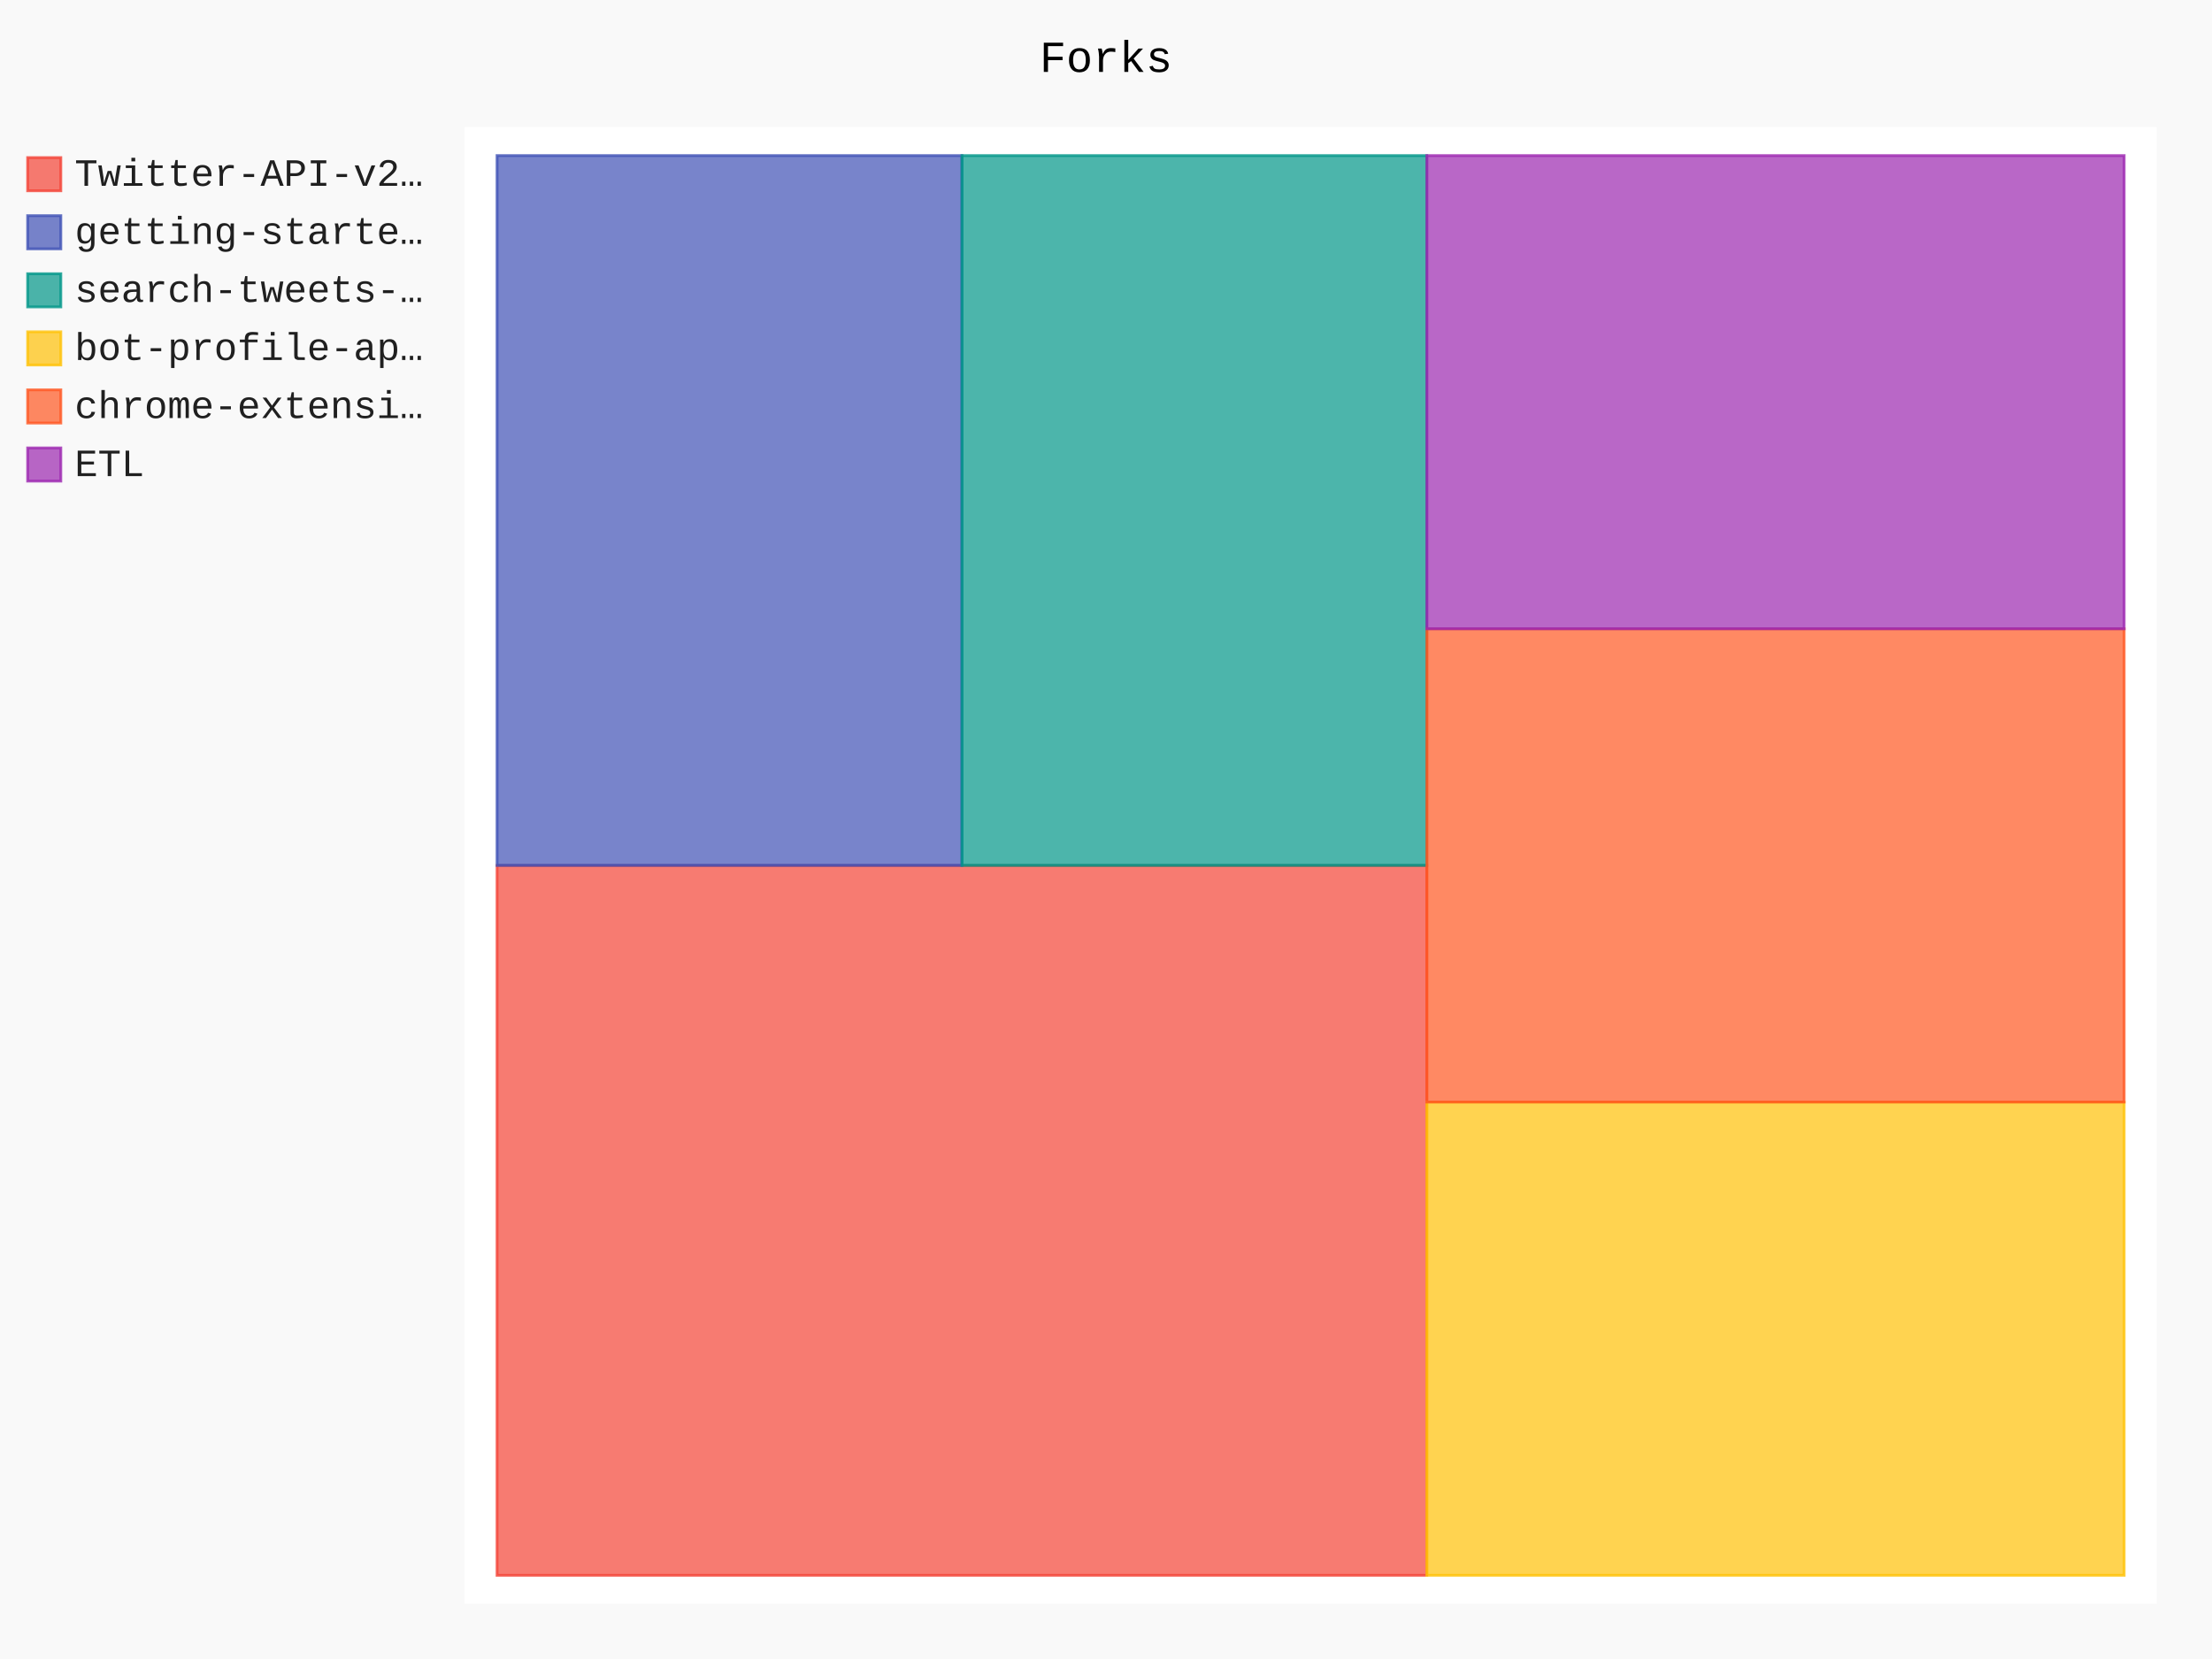
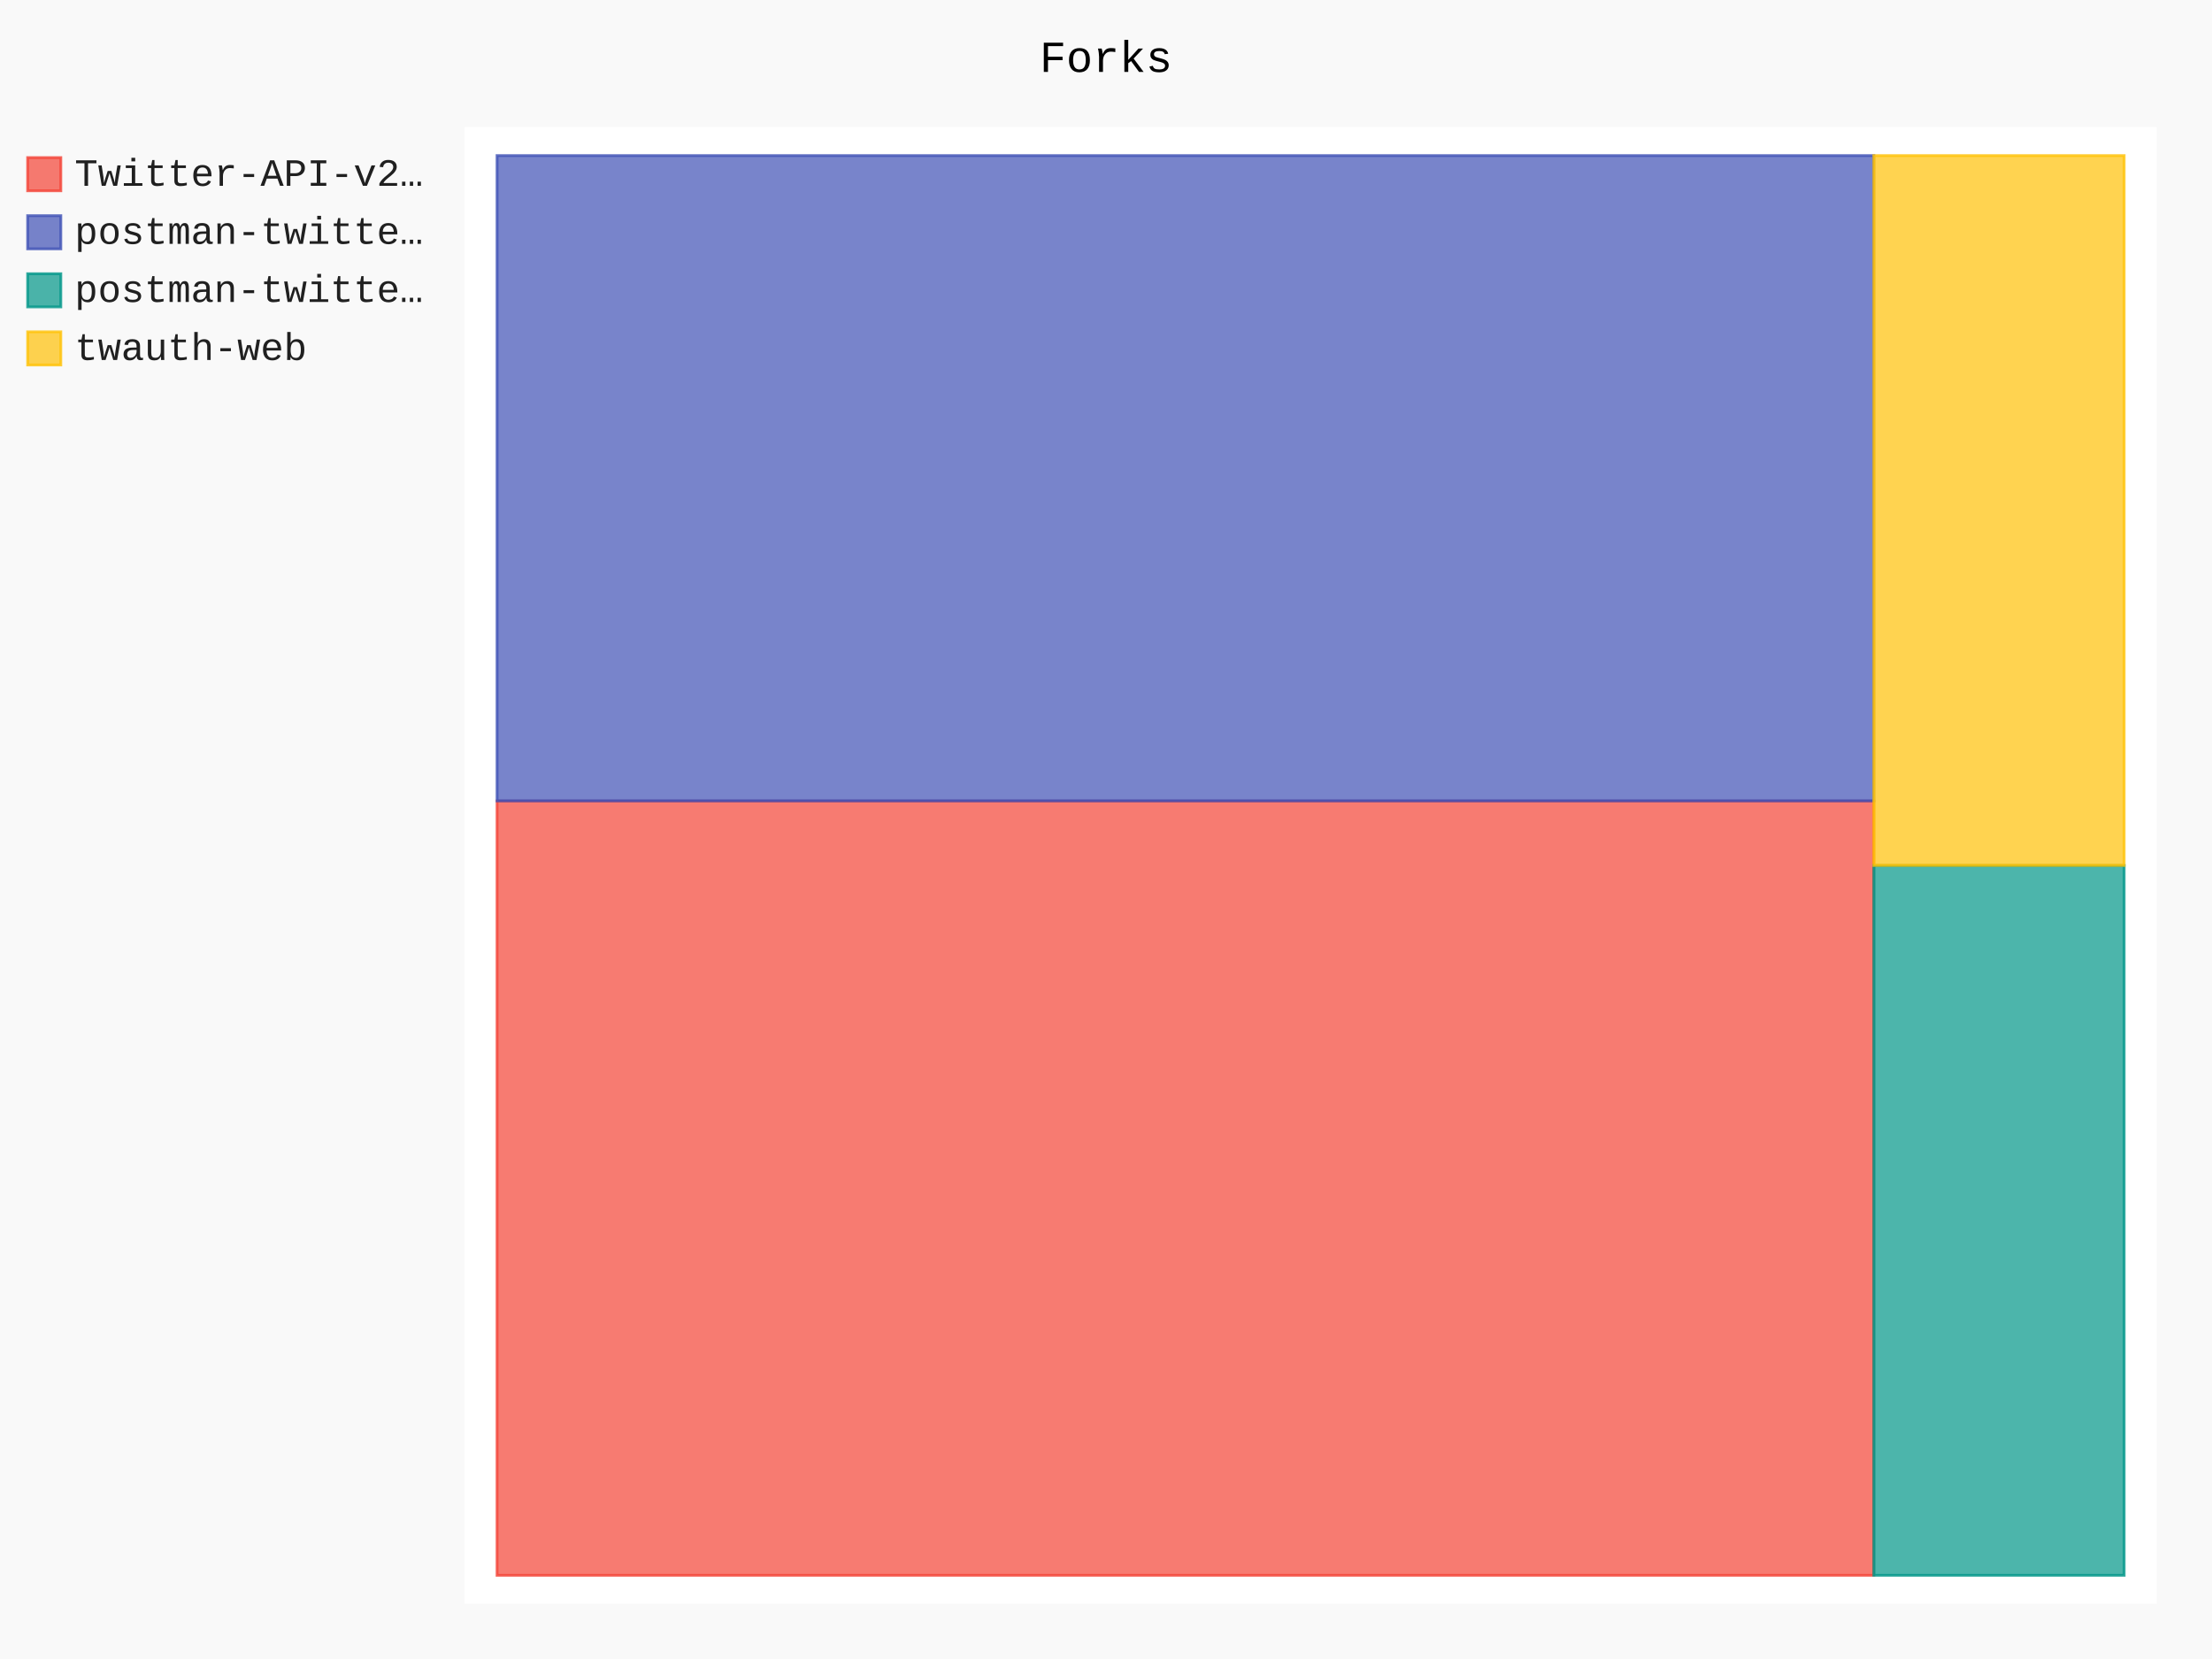
- <svg xmlns="http://www.w3.org/2000/svg" id="chart-950fc431-0aa5-439f-8072-16c40c28b6b2" class="pygal-chart" viewBox="0 0 800 600">
+ <svg xmlns="http://www.w3.org/2000/svg" id="chart-c321e28a-c8a2-4e95-b635-fe06343514ce" class="pygal-chart" viewBox="0 0 800 600">
  <defs>
-     <style type="text/css">#chart-950fc431-0aa5-439f-8072-16c40c28b6b2{-webkit-user-select:none;-webkit-font-smoothing:antialiased;font-family:Consolas,"Liberation Mono",Menlo,Courier,monospace}#chart-950fc431-0aa5-439f-8072-16c40c28b6b2 .title{font-family:Consolas,"Liberation Mono",Menlo,Courier,monospace;font-size:16px}#chart-950fc431-0aa5-439f-8072-16c40c28b6b2 .legends .legend text{font-family:Consolas,"Liberation Mono",Menlo,Courier,monospace;font-size:14px}#chart-950fc431-0aa5-439f-8072-16c40c28b6b2 .axis text{font-family:Consolas,"Liberation Mono",Menlo,Courier,monospace;font-size:10px}#chart-950fc431-0aa5-439f-8072-16c40c28b6b2 .axis text.major{font-family:Consolas,"Liberation Mono",Menlo,Courier,monospace;font-size:10px}#chart-950fc431-0aa5-439f-8072-16c40c28b6b2 .text-overlay text.value{font-family:Consolas,"Liberation Mono",Menlo,Courier,monospace;font-size:16px}#chart-950fc431-0aa5-439f-8072-16c40c28b6b2 .text-overlay text.label{font-family:Consolas,"Liberation Mono",Menlo,Courier,monospace;font-size:10px}#chart-950fc431-0aa5-439f-8072-16c40c28b6b2 .tooltip{font-family:Consolas,"Liberation Mono",Menlo,Courier,monospace;font-size:14px}#chart-950fc431-0aa5-439f-8072-16c40c28b6b2 text.no_data{font-family:Consolas,"Liberation Mono",Menlo,Courier,monospace;font-size:64px}
- #chart-950fc431-0aa5-439f-8072-16c40c28b6b2{background-color:rgba(249,249,249,1)}#chart-950fc431-0aa5-439f-8072-16c40c28b6b2 path,#chart-950fc431-0aa5-439f-8072-16c40c28b6b2 line,#chart-950fc431-0aa5-439f-8072-16c40c28b6b2 rect,#chart-950fc431-0aa5-439f-8072-16c40c28b6b2 circle{-webkit-transition:150ms;-moz-transition:150ms;transition:150ms}#chart-950fc431-0aa5-439f-8072-16c40c28b6b2 .graph &gt; .background{fill:rgba(249,249,249,1)}#chart-950fc431-0aa5-439f-8072-16c40c28b6b2 .plot &gt; .background{fill:rgba(255,255,255,1)}#chart-950fc431-0aa5-439f-8072-16c40c28b6b2 .graph{fill:rgba(0,0,0,.87)}#chart-950fc431-0aa5-439f-8072-16c40c28b6b2 text.no_data{fill:rgba(0,0,0,1)}#chart-950fc431-0aa5-439f-8072-16c40c28b6b2 .title{fill:rgba(0,0,0,1)}#chart-950fc431-0aa5-439f-8072-16c40c28b6b2 .legends .legend text{fill:rgba(0,0,0,.87)}#chart-950fc431-0aa5-439f-8072-16c40c28b6b2 .legends .legend:hover text{fill:rgba(0,0,0,1)}#chart-950fc431-0aa5-439f-8072-16c40c28b6b2 .axis .line{stroke:rgba(0,0,0,1)}#chart-950fc431-0aa5-439f-8072-16c40c28b6b2 .axis .guide.line{stroke:rgba(0,0,0,.54)}#chart-950fc431-0aa5-439f-8072-16c40c28b6b2 .axis .major.line{stroke:rgba(0,0,0,.87)}#chart-950fc431-0aa5-439f-8072-16c40c28b6b2 .axis text.major{fill:rgba(0,0,0,1)}#chart-950fc431-0aa5-439f-8072-16c40c28b6b2 .axis.y .guides:hover .guide.line,#chart-950fc431-0aa5-439f-8072-16c40c28b6b2 .line-graph .axis.x .guides:hover .guide.line,#chart-950fc431-0aa5-439f-8072-16c40c28b6b2 .stackedline-graph .axis.x .guides:hover .guide.line,#chart-950fc431-0aa5-439f-8072-16c40c28b6b2 .xy-graph .axis.x .guides:hover .guide.line{stroke:rgba(0,0,0,1)}#chart-950fc431-0aa5-439f-8072-16c40c28b6b2 .axis .guides:hover text{fill:rgba(0,0,0,1)}#chart-950fc431-0aa5-439f-8072-16c40c28b6b2 .reactive{fill-opacity:.7;stroke-opacity:.8;stroke-width:1}#chart-950fc431-0aa5-439f-8072-16c40c28b6b2 .ci{stroke:rgba(0,0,0,.87)}#chart-950fc431-0aa5-439f-8072-16c40c28b6b2 .reactive.active,#chart-950fc431-0aa5-439f-8072-16c40c28b6b2 .active .reactive{fill-opacity:.8;stroke-opacity:.9;stroke-width:4}#chart-950fc431-0aa5-439f-8072-16c40c28b6b2 .ci .reactive.active{stroke-width:1.5}#chart-950fc431-0aa5-439f-8072-16c40c28b6b2 .series text{fill:rgba(0,0,0,1)}#chart-950fc431-0aa5-439f-8072-16c40c28b6b2 .tooltip rect{fill:rgba(255,255,255,1);stroke:rgba(0,0,0,1);-webkit-transition:opacity 150ms;-moz-transition:opacity 150ms;transition:opacity 150ms}#chart-950fc431-0aa5-439f-8072-16c40c28b6b2 .tooltip .label{fill:rgba(0,0,0,.87)}#chart-950fc431-0aa5-439f-8072-16c40c28b6b2 .tooltip .label{fill:rgba(0,0,0,.87)}#chart-950fc431-0aa5-439f-8072-16c40c28b6b2 .tooltip .legend{font-size:.8em;fill:rgba(0,0,0,.54)}#chart-950fc431-0aa5-439f-8072-16c40c28b6b2 .tooltip .x_label{font-size:.6em;fill:rgba(0,0,0,1)}#chart-950fc431-0aa5-439f-8072-16c40c28b6b2 .tooltip .xlink{font-size:.5em;text-decoration:underline}#chart-950fc431-0aa5-439f-8072-16c40c28b6b2 .tooltip .value{font-size:1.5em}#chart-950fc431-0aa5-439f-8072-16c40c28b6b2 .bound{font-size:.5em}#chart-950fc431-0aa5-439f-8072-16c40c28b6b2 .max-value{font-size:.75em;fill:rgba(0,0,0,.54)}#chart-950fc431-0aa5-439f-8072-16c40c28b6b2 .map-element{fill:rgba(255,255,255,1);stroke:rgba(0,0,0,.54) !important}#chart-950fc431-0aa5-439f-8072-16c40c28b6b2 .map-element .reactive{fill-opacity:inherit;stroke-opacity:inherit}#chart-950fc431-0aa5-439f-8072-16c40c28b6b2 .color-0,#chart-950fc431-0aa5-439f-8072-16c40c28b6b2 .color-0 a:visited{stroke:#F44336;fill:#F44336}#chart-950fc431-0aa5-439f-8072-16c40c28b6b2 .color-1,#chart-950fc431-0aa5-439f-8072-16c40c28b6b2 .color-1 a:visited{stroke:#3F51B5;fill:#3F51B5}#chart-950fc431-0aa5-439f-8072-16c40c28b6b2 .color-2,#chart-950fc431-0aa5-439f-8072-16c40c28b6b2 .color-2 a:visited{stroke:#009688;fill:#009688}#chart-950fc431-0aa5-439f-8072-16c40c28b6b2 .color-3,#chart-950fc431-0aa5-439f-8072-16c40c28b6b2 .color-3 a:visited{stroke:#FFC107;fill:#FFC107}#chart-950fc431-0aa5-439f-8072-16c40c28b6b2 .color-4,#chart-950fc431-0aa5-439f-8072-16c40c28b6b2 .color-4 a:visited{stroke:#FF5722;fill:#FF5722}#chart-950fc431-0aa5-439f-8072-16c40c28b6b2 .color-5,#chart-950fc431-0aa5-439f-8072-16c40c28b6b2 .color-5 a:visited{stroke:#9C27B0;fill:#9C27B0}#chart-950fc431-0aa5-439f-8072-16c40c28b6b2 .text-overlay .color-0 text{fill:black}#chart-950fc431-0aa5-439f-8072-16c40c28b6b2 .text-overlay .color-1 text{fill:black}#chart-950fc431-0aa5-439f-8072-16c40c28b6b2 .text-overlay .color-2 text{fill:black}#chart-950fc431-0aa5-439f-8072-16c40c28b6b2 .text-overlay .color-3 text{fill:black}#chart-950fc431-0aa5-439f-8072-16c40c28b6b2 .text-overlay .color-4 text{fill:black}#chart-950fc431-0aa5-439f-8072-16c40c28b6b2 .text-overlay .color-5 text{fill:black}
- #chart-950fc431-0aa5-439f-8072-16c40c28b6b2 text.no_data{text-anchor:middle}#chart-950fc431-0aa5-439f-8072-16c40c28b6b2 .guide.line{fill:none}#chart-950fc431-0aa5-439f-8072-16c40c28b6b2 .centered{text-anchor:middle}#chart-950fc431-0aa5-439f-8072-16c40c28b6b2 .title{text-anchor:middle}#chart-950fc431-0aa5-439f-8072-16c40c28b6b2 .legends .legend text{fill-opacity:1}#chart-950fc431-0aa5-439f-8072-16c40c28b6b2 .axis.x text{text-anchor:middle}#chart-950fc431-0aa5-439f-8072-16c40c28b6b2 .axis.x:not(.web) text[transform]{text-anchor:start}#chart-950fc431-0aa5-439f-8072-16c40c28b6b2 .axis.x:not(.web) text[transform].backwards{text-anchor:end}#chart-950fc431-0aa5-439f-8072-16c40c28b6b2 .axis.y text{text-anchor:end}#chart-950fc431-0aa5-439f-8072-16c40c28b6b2 .axis.y text[transform].backwards{text-anchor:start}#chart-950fc431-0aa5-439f-8072-16c40c28b6b2 .axis.y2 text{text-anchor:start}#chart-950fc431-0aa5-439f-8072-16c40c28b6b2 .axis.y2 text[transform].backwards{text-anchor:end}#chart-950fc431-0aa5-439f-8072-16c40c28b6b2 .axis .guide.line{stroke-dasharray:4,4;stroke:black}#chart-950fc431-0aa5-439f-8072-16c40c28b6b2 .axis .major.guide.line{stroke-dasharray:6,6;stroke:black}#chart-950fc431-0aa5-439f-8072-16c40c28b6b2 .horizontal .axis.y .guide.line,#chart-950fc431-0aa5-439f-8072-16c40c28b6b2 .horizontal .axis.y2 .guide.line,#chart-950fc431-0aa5-439f-8072-16c40c28b6b2 .vertical .axis.x .guide.line{opacity:0}#chart-950fc431-0aa5-439f-8072-16c40c28b6b2 .horizontal .axis.always_show .guide.line,#chart-950fc431-0aa5-439f-8072-16c40c28b6b2 .vertical .axis.always_show .guide.line{opacity:1 !important}#chart-950fc431-0aa5-439f-8072-16c40c28b6b2 .axis.y .guides:hover .guide.line,#chart-950fc431-0aa5-439f-8072-16c40c28b6b2 .axis.y2 .guides:hover .guide.line,#chart-950fc431-0aa5-439f-8072-16c40c28b6b2 .axis.x .guides:hover .guide.line{opacity:1}#chart-950fc431-0aa5-439f-8072-16c40c28b6b2 .axis .guides:hover text{opacity:1}#chart-950fc431-0aa5-439f-8072-16c40c28b6b2 .nofill{fill:none}#chart-950fc431-0aa5-439f-8072-16c40c28b6b2 .subtle-fill{fill-opacity:.2}#chart-950fc431-0aa5-439f-8072-16c40c28b6b2 .dot{stroke-width:1px;fill-opacity:1;stroke-opacity:1}#chart-950fc431-0aa5-439f-8072-16c40c28b6b2 .dot.active{stroke-width:5px}#chart-950fc431-0aa5-439f-8072-16c40c28b6b2 .dot.negative{fill:transparent}#chart-950fc431-0aa5-439f-8072-16c40c28b6b2 text,#chart-950fc431-0aa5-439f-8072-16c40c28b6b2 tspan{stroke:none !important}#chart-950fc431-0aa5-439f-8072-16c40c28b6b2 .series text.active{opacity:1}#chart-950fc431-0aa5-439f-8072-16c40c28b6b2 .tooltip rect{fill-opacity:.95;stroke-width:.5}#chart-950fc431-0aa5-439f-8072-16c40c28b6b2 .tooltip text{fill-opacity:1}#chart-950fc431-0aa5-439f-8072-16c40c28b6b2 .showable{visibility:hidden}#chart-950fc431-0aa5-439f-8072-16c40c28b6b2 .showable.shown{visibility:visible}#chart-950fc431-0aa5-439f-8072-16c40c28b6b2 .gauge-background{fill:rgba(229,229,229,1);stroke:none}#chart-950fc431-0aa5-439f-8072-16c40c28b6b2 .bg-lines{stroke:rgba(249,249,249,1);stroke-width:2px}</style>
+     <style type="text/css">#chart-c321e28a-c8a2-4e95-b635-fe06343514ce{-webkit-user-select:none;-webkit-font-smoothing:antialiased;font-family:Consolas,"Liberation Mono",Menlo,Courier,monospace}#chart-c321e28a-c8a2-4e95-b635-fe06343514ce .title{font-family:Consolas,"Liberation Mono",Menlo,Courier,monospace;font-size:16px}#chart-c321e28a-c8a2-4e95-b635-fe06343514ce .legends .legend text{font-family:Consolas,"Liberation Mono",Menlo,Courier,monospace;font-size:14px}#chart-c321e28a-c8a2-4e95-b635-fe06343514ce .axis text{font-family:Consolas,"Liberation Mono",Menlo,Courier,monospace;font-size:10px}#chart-c321e28a-c8a2-4e95-b635-fe06343514ce .axis text.major{font-family:Consolas,"Liberation Mono",Menlo,Courier,monospace;font-size:10px}#chart-c321e28a-c8a2-4e95-b635-fe06343514ce .text-overlay text.value{font-family:Consolas,"Liberation Mono",Menlo,Courier,monospace;font-size:16px}#chart-c321e28a-c8a2-4e95-b635-fe06343514ce .text-overlay text.label{font-family:Consolas,"Liberation Mono",Menlo,Courier,monospace;font-size:10px}#chart-c321e28a-c8a2-4e95-b635-fe06343514ce .tooltip{font-family:Consolas,"Liberation Mono",Menlo,Courier,monospace;font-size:14px}#chart-c321e28a-c8a2-4e95-b635-fe06343514ce text.no_data{font-family:Consolas,"Liberation Mono",Menlo,Courier,monospace;font-size:64px}
+ #chart-c321e28a-c8a2-4e95-b635-fe06343514ce{background-color:rgba(249,249,249,1)}#chart-c321e28a-c8a2-4e95-b635-fe06343514ce path,#chart-c321e28a-c8a2-4e95-b635-fe06343514ce line,#chart-c321e28a-c8a2-4e95-b635-fe06343514ce rect,#chart-c321e28a-c8a2-4e95-b635-fe06343514ce circle{-webkit-transition:150ms;-moz-transition:150ms;transition:150ms}#chart-c321e28a-c8a2-4e95-b635-fe06343514ce .graph &gt; .background{fill:rgba(249,249,249,1)}#chart-c321e28a-c8a2-4e95-b635-fe06343514ce .plot &gt; .background{fill:rgba(255,255,255,1)}#chart-c321e28a-c8a2-4e95-b635-fe06343514ce .graph{fill:rgba(0,0,0,.87)}#chart-c321e28a-c8a2-4e95-b635-fe06343514ce text.no_data{fill:rgba(0,0,0,1)}#chart-c321e28a-c8a2-4e95-b635-fe06343514ce .title{fill:rgba(0,0,0,1)}#chart-c321e28a-c8a2-4e95-b635-fe06343514ce .legends .legend text{fill:rgba(0,0,0,.87)}#chart-c321e28a-c8a2-4e95-b635-fe06343514ce .legends .legend:hover text{fill:rgba(0,0,0,1)}#chart-c321e28a-c8a2-4e95-b635-fe06343514ce .axis .line{stroke:rgba(0,0,0,1)}#chart-c321e28a-c8a2-4e95-b635-fe06343514ce .axis .guide.line{stroke:rgba(0,0,0,.54)}#chart-c321e28a-c8a2-4e95-b635-fe06343514ce .axis .major.line{stroke:rgba(0,0,0,.87)}#chart-c321e28a-c8a2-4e95-b635-fe06343514ce .axis text.major{fill:rgba(0,0,0,1)}#chart-c321e28a-c8a2-4e95-b635-fe06343514ce .axis.y .guides:hover .guide.line,#chart-c321e28a-c8a2-4e95-b635-fe06343514ce .line-graph .axis.x .guides:hover .guide.line,#chart-c321e28a-c8a2-4e95-b635-fe06343514ce .stackedline-graph .axis.x .guides:hover .guide.line,#chart-c321e28a-c8a2-4e95-b635-fe06343514ce .xy-graph .axis.x .guides:hover .guide.line{stroke:rgba(0,0,0,1)}#chart-c321e28a-c8a2-4e95-b635-fe06343514ce .axis .guides:hover text{fill:rgba(0,0,0,1)}#chart-c321e28a-c8a2-4e95-b635-fe06343514ce .reactive{fill-opacity:.7;stroke-opacity:.8;stroke-width:1}#chart-c321e28a-c8a2-4e95-b635-fe06343514ce .ci{stroke:rgba(0,0,0,.87)}#chart-c321e28a-c8a2-4e95-b635-fe06343514ce .reactive.active,#chart-c321e28a-c8a2-4e95-b635-fe06343514ce .active .reactive{fill-opacity:.8;stroke-opacity:.9;stroke-width:4}#chart-c321e28a-c8a2-4e95-b635-fe06343514ce .ci .reactive.active{stroke-width:1.5}#chart-c321e28a-c8a2-4e95-b635-fe06343514ce .series text{fill:rgba(0,0,0,1)}#chart-c321e28a-c8a2-4e95-b635-fe06343514ce .tooltip rect{fill:rgba(255,255,255,1);stroke:rgba(0,0,0,1);-webkit-transition:opacity 150ms;-moz-transition:opacity 150ms;transition:opacity 150ms}#chart-c321e28a-c8a2-4e95-b635-fe06343514ce .tooltip .label{fill:rgba(0,0,0,.87)}#chart-c321e28a-c8a2-4e95-b635-fe06343514ce .tooltip .label{fill:rgba(0,0,0,.87)}#chart-c321e28a-c8a2-4e95-b635-fe06343514ce .tooltip .legend{font-size:.8em;fill:rgba(0,0,0,.54)}#chart-c321e28a-c8a2-4e95-b635-fe06343514ce .tooltip .x_label{font-size:.6em;fill:rgba(0,0,0,1)}#chart-c321e28a-c8a2-4e95-b635-fe06343514ce .tooltip .xlink{font-size:.5em;text-decoration:underline}#chart-c321e28a-c8a2-4e95-b635-fe06343514ce .tooltip .value{font-size:1.5em}#chart-c321e28a-c8a2-4e95-b635-fe06343514ce .bound{font-size:.5em}#chart-c321e28a-c8a2-4e95-b635-fe06343514ce .max-value{font-size:.75em;fill:rgba(0,0,0,.54)}#chart-c321e28a-c8a2-4e95-b635-fe06343514ce .map-element{fill:rgba(255,255,255,1);stroke:rgba(0,0,0,.54) !important}#chart-c321e28a-c8a2-4e95-b635-fe06343514ce .map-element .reactive{fill-opacity:inherit;stroke-opacity:inherit}#chart-c321e28a-c8a2-4e95-b635-fe06343514ce .color-0,#chart-c321e28a-c8a2-4e95-b635-fe06343514ce .color-0 a:visited{stroke:#F44336;fill:#F44336}#chart-c321e28a-c8a2-4e95-b635-fe06343514ce .color-1,#chart-c321e28a-c8a2-4e95-b635-fe06343514ce .color-1 a:visited{stroke:#3F51B5;fill:#3F51B5}#chart-c321e28a-c8a2-4e95-b635-fe06343514ce .color-2,#chart-c321e28a-c8a2-4e95-b635-fe06343514ce .color-2 a:visited{stroke:#009688;fill:#009688}#chart-c321e28a-c8a2-4e95-b635-fe06343514ce .color-3,#chart-c321e28a-c8a2-4e95-b635-fe06343514ce .color-3 a:visited{stroke:#FFC107;fill:#FFC107}#chart-c321e28a-c8a2-4e95-b635-fe06343514ce .text-overlay .color-0 text{fill:black}#chart-c321e28a-c8a2-4e95-b635-fe06343514ce .text-overlay .color-1 text{fill:black}#chart-c321e28a-c8a2-4e95-b635-fe06343514ce .text-overlay .color-2 text{fill:black}#chart-c321e28a-c8a2-4e95-b635-fe06343514ce .text-overlay .color-3 text{fill:black}
+ #chart-c321e28a-c8a2-4e95-b635-fe06343514ce text.no_data{text-anchor:middle}#chart-c321e28a-c8a2-4e95-b635-fe06343514ce .guide.line{fill:none}#chart-c321e28a-c8a2-4e95-b635-fe06343514ce .centered{text-anchor:middle}#chart-c321e28a-c8a2-4e95-b635-fe06343514ce .title{text-anchor:middle}#chart-c321e28a-c8a2-4e95-b635-fe06343514ce .legends .legend text{fill-opacity:1}#chart-c321e28a-c8a2-4e95-b635-fe06343514ce .axis.x text{text-anchor:middle}#chart-c321e28a-c8a2-4e95-b635-fe06343514ce .axis.x:not(.web) text[transform]{text-anchor:start}#chart-c321e28a-c8a2-4e95-b635-fe06343514ce .axis.x:not(.web) text[transform].backwards{text-anchor:end}#chart-c321e28a-c8a2-4e95-b635-fe06343514ce .axis.y text{text-anchor:end}#chart-c321e28a-c8a2-4e95-b635-fe06343514ce .axis.y text[transform].backwards{text-anchor:start}#chart-c321e28a-c8a2-4e95-b635-fe06343514ce .axis.y2 text{text-anchor:start}#chart-c321e28a-c8a2-4e95-b635-fe06343514ce .axis.y2 text[transform].backwards{text-anchor:end}#chart-c321e28a-c8a2-4e95-b635-fe06343514ce .axis .guide.line{stroke-dasharray:4,4;stroke:black}#chart-c321e28a-c8a2-4e95-b635-fe06343514ce .axis .major.guide.line{stroke-dasharray:6,6;stroke:black}#chart-c321e28a-c8a2-4e95-b635-fe06343514ce .horizontal .axis.y .guide.line,#chart-c321e28a-c8a2-4e95-b635-fe06343514ce .horizontal .axis.y2 .guide.line,#chart-c321e28a-c8a2-4e95-b635-fe06343514ce .vertical .axis.x .guide.line{opacity:0}#chart-c321e28a-c8a2-4e95-b635-fe06343514ce .horizontal .axis.always_show .guide.line,#chart-c321e28a-c8a2-4e95-b635-fe06343514ce .vertical .axis.always_show .guide.line{opacity:1 !important}#chart-c321e28a-c8a2-4e95-b635-fe06343514ce .axis.y .guides:hover .guide.line,#chart-c321e28a-c8a2-4e95-b635-fe06343514ce .axis.y2 .guides:hover .guide.line,#chart-c321e28a-c8a2-4e95-b635-fe06343514ce .axis.x .guides:hover .guide.line{opacity:1}#chart-c321e28a-c8a2-4e95-b635-fe06343514ce .axis .guides:hover text{opacity:1}#chart-c321e28a-c8a2-4e95-b635-fe06343514ce .nofill{fill:none}#chart-c321e28a-c8a2-4e95-b635-fe06343514ce .subtle-fill{fill-opacity:.2}#chart-c321e28a-c8a2-4e95-b635-fe06343514ce .dot{stroke-width:1px;fill-opacity:1;stroke-opacity:1}#chart-c321e28a-c8a2-4e95-b635-fe06343514ce .dot.active{stroke-width:5px}#chart-c321e28a-c8a2-4e95-b635-fe06343514ce .dot.negative{fill:transparent}#chart-c321e28a-c8a2-4e95-b635-fe06343514ce text,#chart-c321e28a-c8a2-4e95-b635-fe06343514ce tspan{stroke:none !important}#chart-c321e28a-c8a2-4e95-b635-fe06343514ce .series text.active{opacity:1}#chart-c321e28a-c8a2-4e95-b635-fe06343514ce .tooltip rect{fill-opacity:.95;stroke-width:.5}#chart-c321e28a-c8a2-4e95-b635-fe06343514ce .tooltip text{fill-opacity:1}#chart-c321e28a-c8a2-4e95-b635-fe06343514ce .showable{visibility:hidden}#chart-c321e28a-c8a2-4e95-b635-fe06343514ce .showable.shown{visibility:visible}#chart-c321e28a-c8a2-4e95-b635-fe06343514ce .gauge-background{fill:rgba(229,229,229,1);stroke:none}#chart-c321e28a-c8a2-4e95-b635-fe06343514ce .bg-lines{stroke:rgba(249,249,249,1);stroke-width:2px}</style>
  </defs>
  <g class="graph treemap-graph vertical">
    <rect x="0" y="0" width="800" height="600" class="background" />
    <g transform="translate(168, 46)" class="plot">
      <rect x="0" y="0" width="612.0" height="534" class="background" />
      <g class="series serie-0 color-0">
        <g class="rects">
          <g class="rect">
-             <rect x="11.769" y="267.0" width="336.264" height="256.731" class="rect reactive tooltip-trigger" />
+             <rect x="11.769" y="243.661" width="497.929" height="280.07" class="rect reactive tooltip-trigger" />
          </g>
        </g>
      </g>
      <g class="series serie-1 color-1">
        <g class="rects">
          <g class="rect">
-             <rect x="11.769" y="10.269" width="168.132" height="256.731" class="rect reactive tooltip-trigger" />
+             <rect x="11.769" y="10.269" width="497.929" height="233.392" class="rect reactive tooltip-trigger" />
          </g>
        </g>
      </g>
      <g class="series serie-2 color-2">
        <g class="rects">
          <g class="rect">
-             <rect x="179.901" y="10.269" width="168.132" height="256.731" class="rect reactive tooltip-trigger" />
+             <rect x="509.698" y="267.0" width="90.533" height="256.731" class="rect reactive tooltip-trigger" />
          </g>
        </g>
      </g>
      <g class="series serie-3 color-3">
        <g class="rects">
          <g class="rect">
-             <rect x="348.033" y="352.577" width="252.198" height="171.154" class="rect reactive tooltip-trigger" />
-           </g>
-         </g>
-       </g>
-       <g class="series serie-4 color-4">
-         <g class="rects">
-           <g class="rect">
-             <rect x="348.033" y="181.423" width="252.198" height="171.154" class="rect reactive tooltip-trigger" />
-           </g>
-         </g>
-       </g>
-       <g class="series serie-5 color-5">
-         <g class="rects">
-           <g class="rect">
-             <rect x="348.033" y="10.269" width="252.198" height="171.154" class="rect reactive tooltip-trigger" />
+             <rect x="509.698" y="10.269" width="90.533" height="256.731" class="rect reactive tooltip-trigger" />
          </g>
        </g>
      </g>
    </g>
    <g class="titles">
      <text x="400.0" y="26" class="title plot_title">Forks</text>
    </g>
    <g transform="translate(168, 46)" class="plot overlay">
      <g class="series serie-0 color-0" />
      <g class="series serie-1 color-1" />
      <g class="series serie-2 color-2" />
      <g class="series serie-3 color-3" />
-       <g class="series serie-4 color-4" />
-       <g class="series serie-5 color-5" />
    </g>
    <g transform="translate(168, 46)" class="plot text-overlay">
      <g class="series serie-0 color-0" />
      <g class="series serie-1 color-1" />
      <g class="series serie-2 color-2" />
      <g class="series serie-3 color-3" />
-       <g class="series serie-4 color-4" />
-       <g class="series serie-5 color-5" />
    </g>
    <g transform="translate(168, 46)" class="plot tooltip-overlay">
      <g transform="translate(0 0)" style="opacity: 0" class="tooltip">
        <rect rx="0" ry="0" width="0" height="0" class="tooltip-box" />
        <g class="text" />
      </g>
    </g>
    <g transform="translate(10, 56)" class="legends">
      <g id="activate-serie-0" class="legend reactive activate-serie">
        <rect x="0.0" y="1.0" width="12" height="12" class="color-0 reactive" />
        <text x="17.0" y="11.2">Twitter-API-v2…</text>
      </g>
      <g id="activate-serie-1" class="legend reactive activate-serie">
        <rect x="0.0" y="22.0" width="12" height="12" class="color-1 reactive" />
-         <text x="17.0" y="32.2">getting-starte…</text>
+         <text x="17.0" y="32.2">postman-twitte…</text>
      </g>
      <g id="activate-serie-2" class="legend reactive activate-serie">
        <rect x="0.0" y="43.0" width="12" height="12" class="color-2 reactive" />
-         <text x="17.0" y="53.2">search-tweets-…</text>
+         <text x="17.0" y="53.2">postman-twitte…</text>
      </g>
      <g id="activate-serie-3" class="legend reactive activate-serie">
        <rect x="0.0" y="64.0" width="12" height="12" class="color-3 reactive" />
-         <text x="17.0" y="74.2">bot-profile-ap…</text>
-       </g>
-       <g id="activate-serie-4" class="legend reactive activate-serie">
-         <rect x="0.0" y="85.0" width="12" height="12" class="color-4 reactive" />
-         <text x="17.0" y="95.2">chrome-extensi…</text>
-       </g>
-       <g id="activate-serie-5" class="legend reactive activate-serie">
-         <rect x="0.0" y="106.0" width="12" height="12" class="color-5 reactive" />
-         <text x="17.0" y="116.2">ETL</text>
+         <text x="17.0" y="74.2">twauth-web</text>
      </g>
    </g>
    <g transform="translate(790, 56)" class="legends" />
  </g>
</svg>
